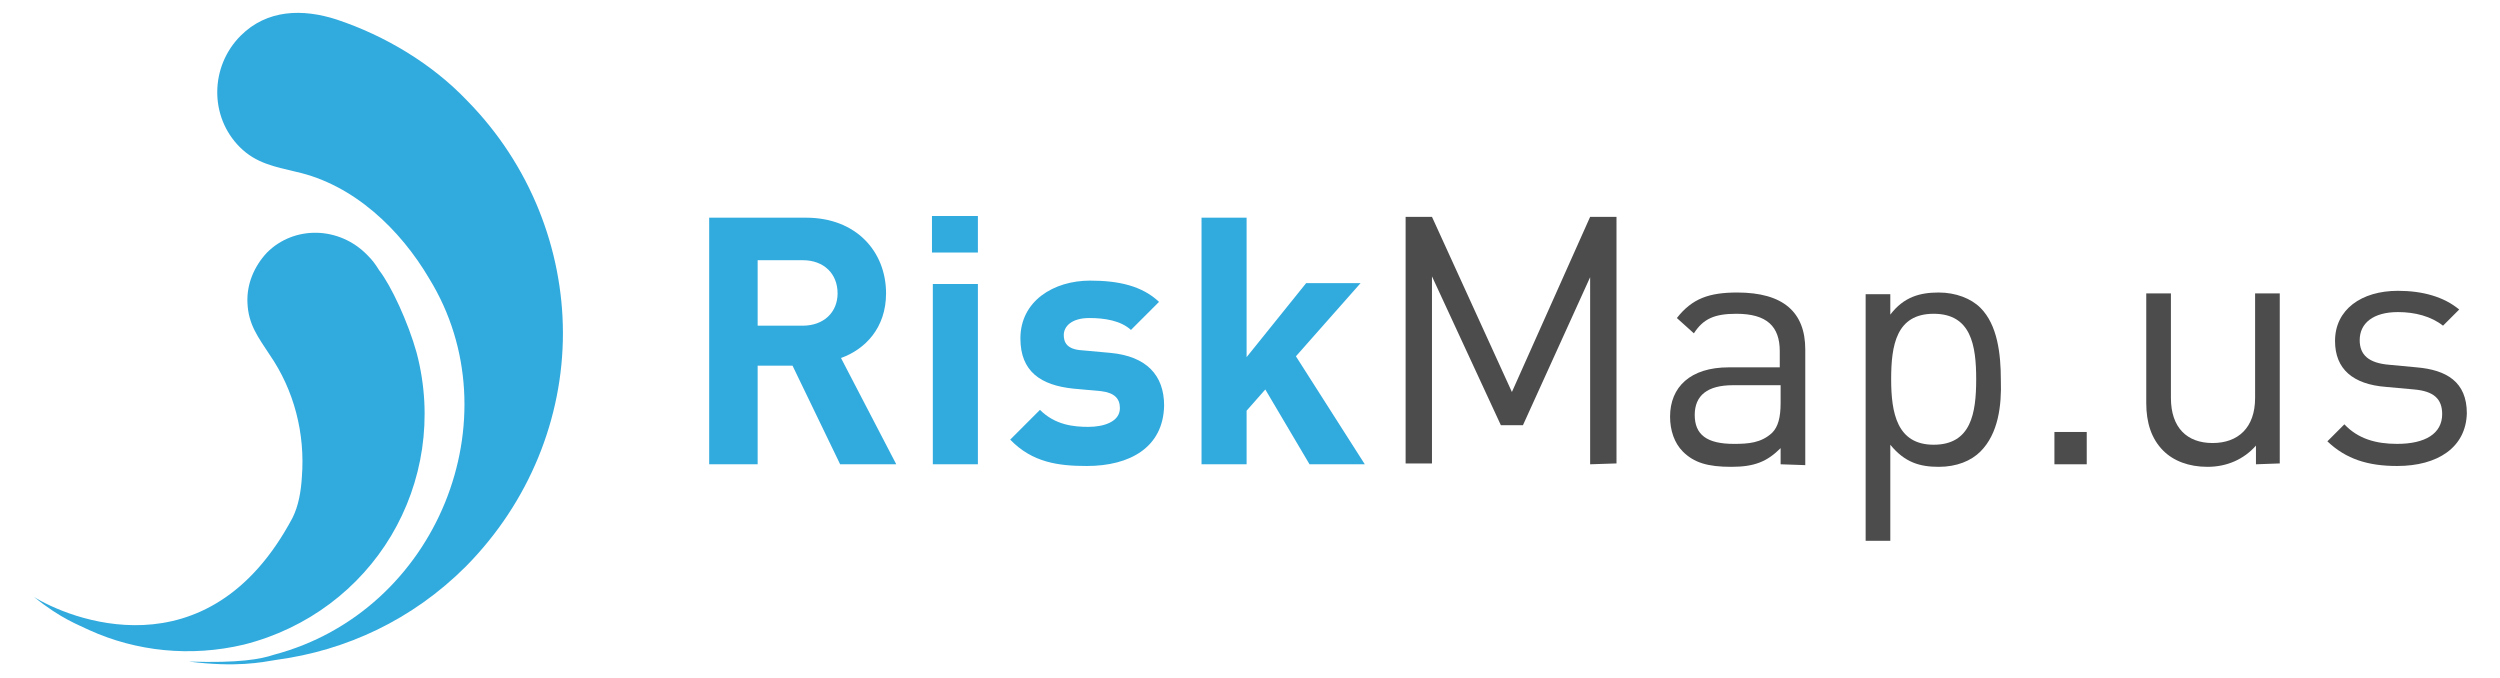
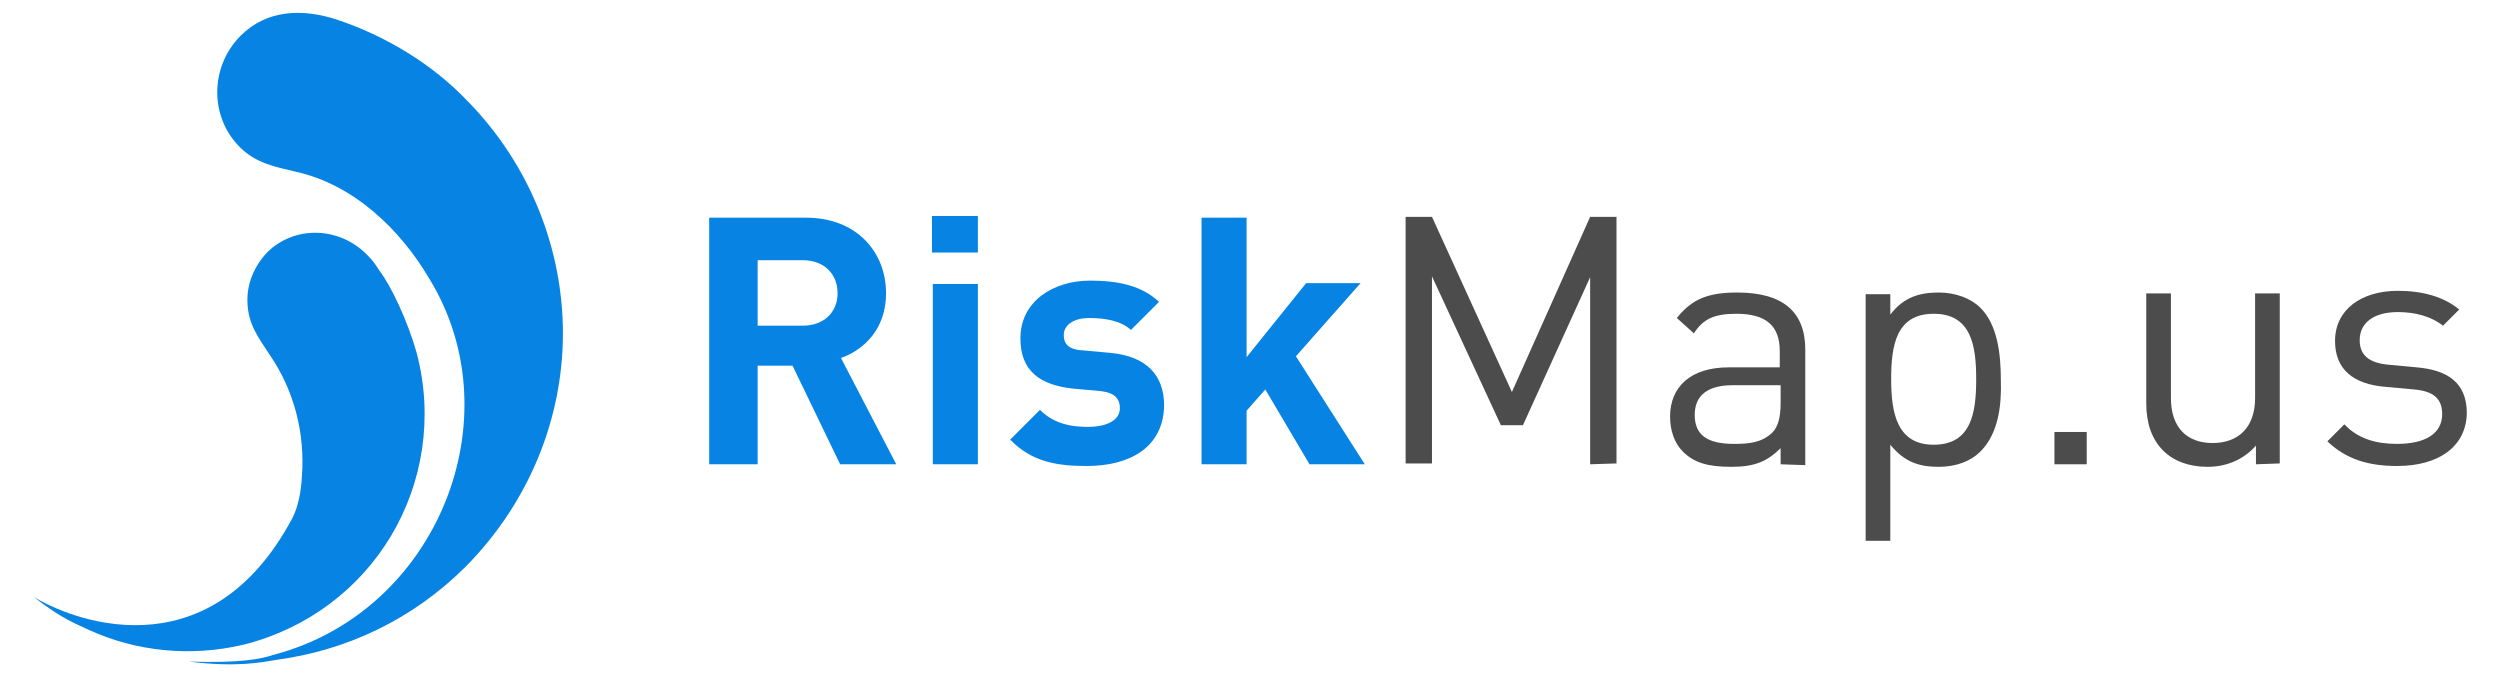
<svg xmlns="http://www.w3.org/2000/svg" version="1.1" id="Layer_1" x="0px" y="0px" viewBox="0 0 294 79.7" style="enable-background:new 0 0 294 79.7;" xml:space="preserve">
  <style type="text/css">
- 	.st0{fill:#31AADE;}
+ 	.st0{fill:#0683E3;}
	.st1{opacity:0.7;enable-background:new    ;}
</style>
  <g id="Layer_1_1_">
</g>
  <g id="Isolation_Mode">
    <g>
      <g>
        <g>
          <g>
            <path class="st0" d="M34.8,20.2c-2.5-0.6-4.7-1-6.6-2.9c-3.6-3.6-3.5-9.5,0.1-13.1c3.1-3.1,7.3-3.2,11.3-1.9       c5.7,1.9,11.2,5.2,15.3,9.5c7.5,7.6,11.3,17.6,11.3,27.4c0,9.9-3.9,19.8-11.4,27.4c-6.3,6.3-14.1,9.9-22.3,11       c-1.8,0.3-4.7,0.9-10.3,0.2c6,0.2,8.5-0.3,10-0.8c19.3-5.1,28.3-27.9,18.3-44.2C47.1,27,41.6,21.7,34.8,20.2z" />
            <path class="st0" d="M35.5,56.1c0.4-5.1-0.9-10.2-3.8-14.4c-1.3-2-2.5-3.5-2.6-6.1c-0.1-2.2,0.8-4.3,2.3-5.9       c3.2-3.2,8.5-3.1,11.8,0.3c0.6,0.6,0.9,1,1.4,1.8c1.4,1.8,3.4,6.1,4.4,9.7c2,7.6,0.7,15.3-3,21.5s-9.8,10.9-17.3,12.8       c-6.3,1.5-12.7,0.8-18.2-1.7c-1.2-0.6-3.3-1.3-6.5-3.9c3.8,2.4,20.4,9.5,30.4-9.3C35.1,59.5,35.4,57.8,35.5,56.1z" />
          </g>
        </g>
      </g>
    </g>
  </g>
  <g>
    <path class="st0" d="M98.8,54.6L93.2,43h-4.1v11.6h-5.7v-29h11.4c5.9,0,9.4,4,9.4,8.9c0,4.1-2.5,6.6-5.3,7.6l6.5,12.5H98.8z    M94.4,30.6h-5.3v7.7h5.3c2.5,0,4.1-1.6,4.1-3.8C98.5,32.2,96.9,30.6,94.4,30.6z" />
    <path class="st0" d="M109.6,29.7v-4.3h5.4v4.3H109.6z M109.7,54.6V33.4h5.3v21.2C115,54.6,109.7,54.6,109.7,54.6z" />
    <path class="st0" d="M127.8,54.8c-3.3,0-6.4-0.4-9-3.1l3.5-3.5c1.8,1.8,4,2,5.7,2c1.8,0,3.7-0.6,3.7-2.2c0-1.1-0.6-1.8-2.2-2   l-3.3-0.3c-3.8-0.4-6.2-2-6.2-5.9c0-4.4,3.9-6.8,8.2-6.8c3.3,0,6.1,0.6,8.1,2.5l-3.3,3.3c-1.2-1.1-3.1-1.4-4.9-1.4c-2.1,0-3,1-3,2   c0,0.8,0.3,1.7,2.2,1.8l3.3,0.3c4.2,0.4,6.3,2.6,6.3,6.2C136.8,52.6,132.9,54.8,127.8,54.8z" />
    <path class="st0" d="M154,54.6l-5.2-8.8l-2.2,2.5v6.3h-5.3v-29h5.3V42l7-8.7h6.4l-7.6,8.6l8.1,12.7C160.5,54.6,154,54.6,154,54.6z" />
    <path class="st1" d="M187,54.6v-22L179.1,50h-2.6l-8.1-17.5v22h-3.1v-29h3.1l9.4,20.6l9.2-20.6h3.1v29L187,54.6L187,54.6z" />
    <path class="st1" d="M209.4,54.6v-1.9c-1.6,1.6-3.1,2.2-5.8,2.2c-2.8,0-4.4-0.5-5.7-1.8c-1-1-1.5-2.5-1.5-4.1   c0-3.5,2.4-5.8,6.9-5.8h6v-1.9c0-2.9-1.5-4.4-5.1-4.4c-2.6,0-3.9,0.6-5,2.3l-2-1.8c1.8-2.3,3.8-3,7.1-3c5.4,0,8,2.3,8,6.7v13.6   L209.4,54.6L209.4,54.6z M209.4,45.3h-5.6c-3,0-4.5,1.2-4.5,3.5s1.4,3.4,4.6,3.4c1.7,0,3.2-0.1,4.5-1.3c0.7-0.7,1-1.8,1-3.5V45.3z" />
    <path class="st1" d="M232.9,53.1c-1.1,1.1-2.8,1.8-4.9,1.8c-2.2,0-4-0.5-5.7-2.6v11.3h-2.9v-29h2.9V37c1.6-2.1,3.5-2.6,5.7-2.6   c2,0,3.8,0.7,4.9,1.8c2,2,2.4,5.4,2.4,8.5C235.4,47.7,235,51,232.9,53.1z M227.4,36.9c-4.4,0-5,3.7-5,7.7s0.7,7.7,5,7.7   c4.4,0,5-3.7,5-7.7S231.8,36.9,227.4,36.9z" />
    <path class="st1" d="M241.6,54.6v-3.8h3.8v3.8H241.6z" />
    <path class="st1" d="M265.3,54.6v-2.2c-1.4,1.6-3.4,2.5-5.7,2.5c-2.2,0-4-0.7-5.2-1.9c-1.4-1.4-2-3.3-2-5.6V34.5h2.9v12.3   c0,3.5,1.9,5.3,4.9,5.3s5-1.8,5-5.3V34.5h2.9v20L265.3,54.6L265.3,54.6z" />
    <path class="st1" d="M281.9,54.8c-3.4,0-6-0.8-8.2-2.9l2-2c1.6,1.7,3.7,2.3,6.2,2.3c3.3,0,5.3-1.2,5.3-3.5c0-1.8-1-2.7-3.3-2.9   l-3.3-0.3c-3.9-0.3-6-2.1-6-5.4c0-3.7,3.1-5.9,7.4-5.9c2.9,0,5.4,0.7,7.2,2.2l-1.9,1.9c-1.4-1.1-3.3-1.6-5.3-1.6   c-2.9,0-4.5,1.3-4.5,3.3c0,1.7,1,2.7,3.5,2.9l3.2,0.3c3.5,0.3,5.9,1.7,5.9,5.4C290,52.6,286.7,54.8,281.9,54.8z" />
  </g>
</svg>
